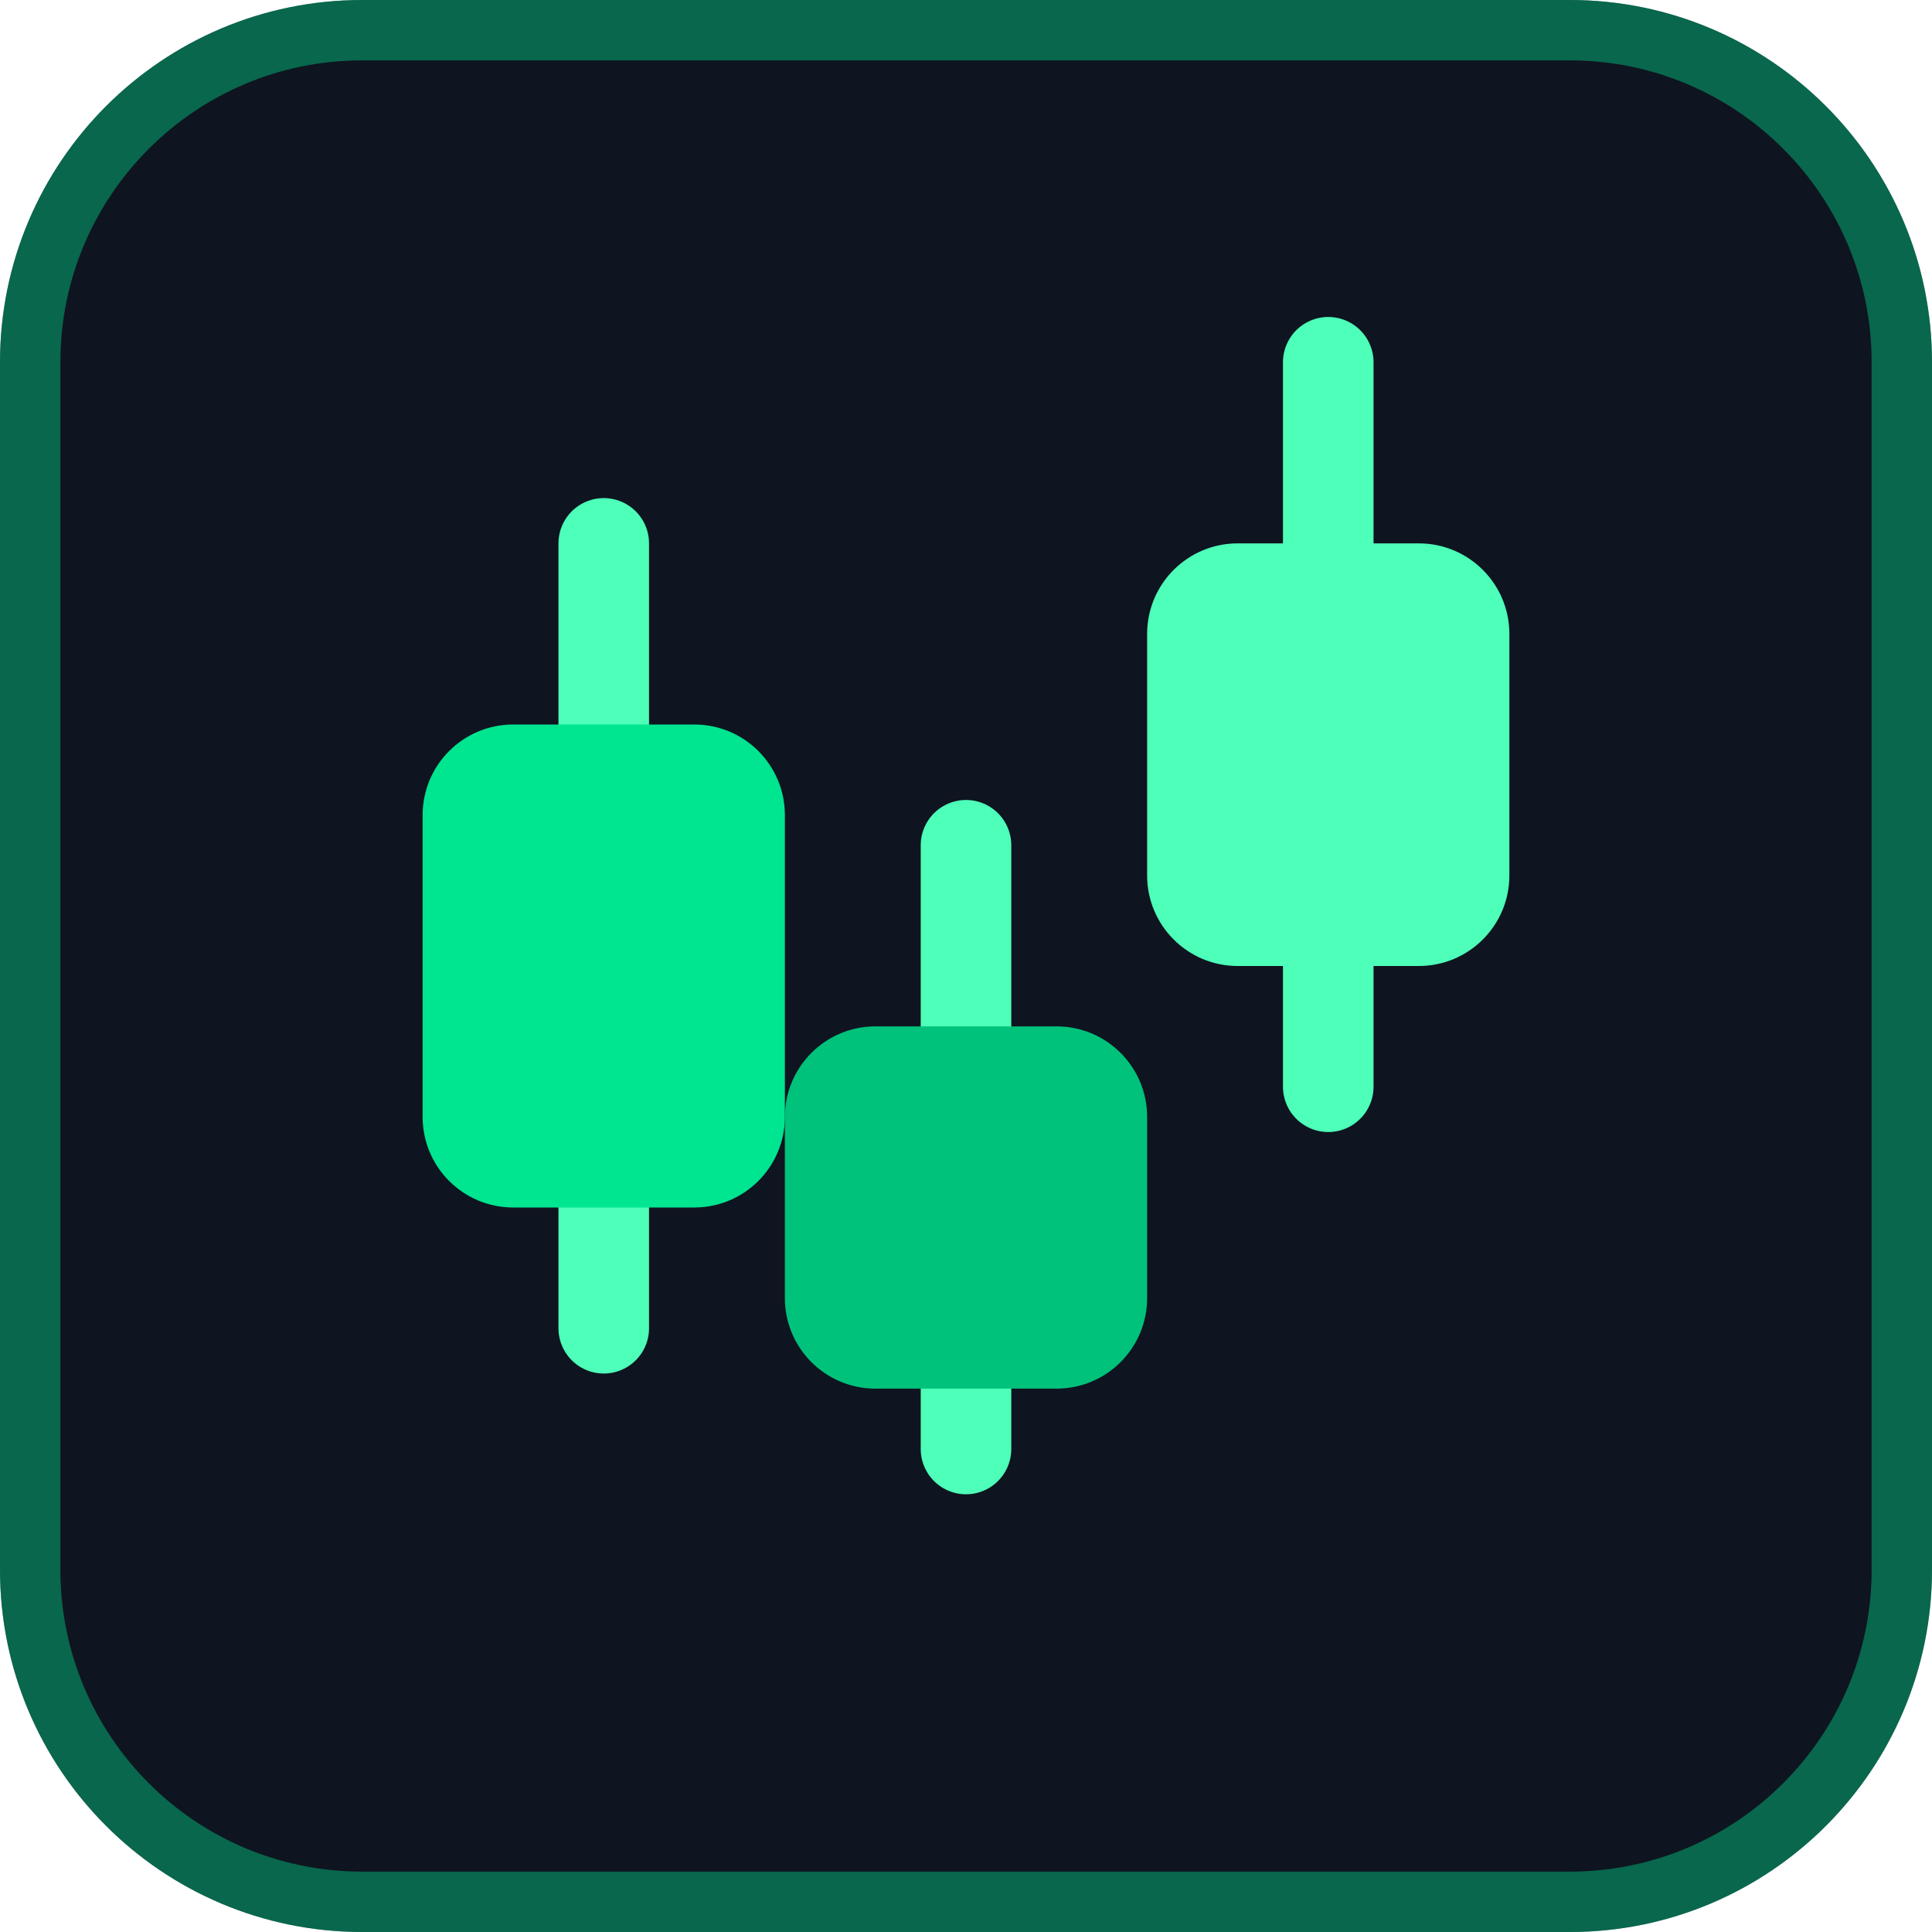
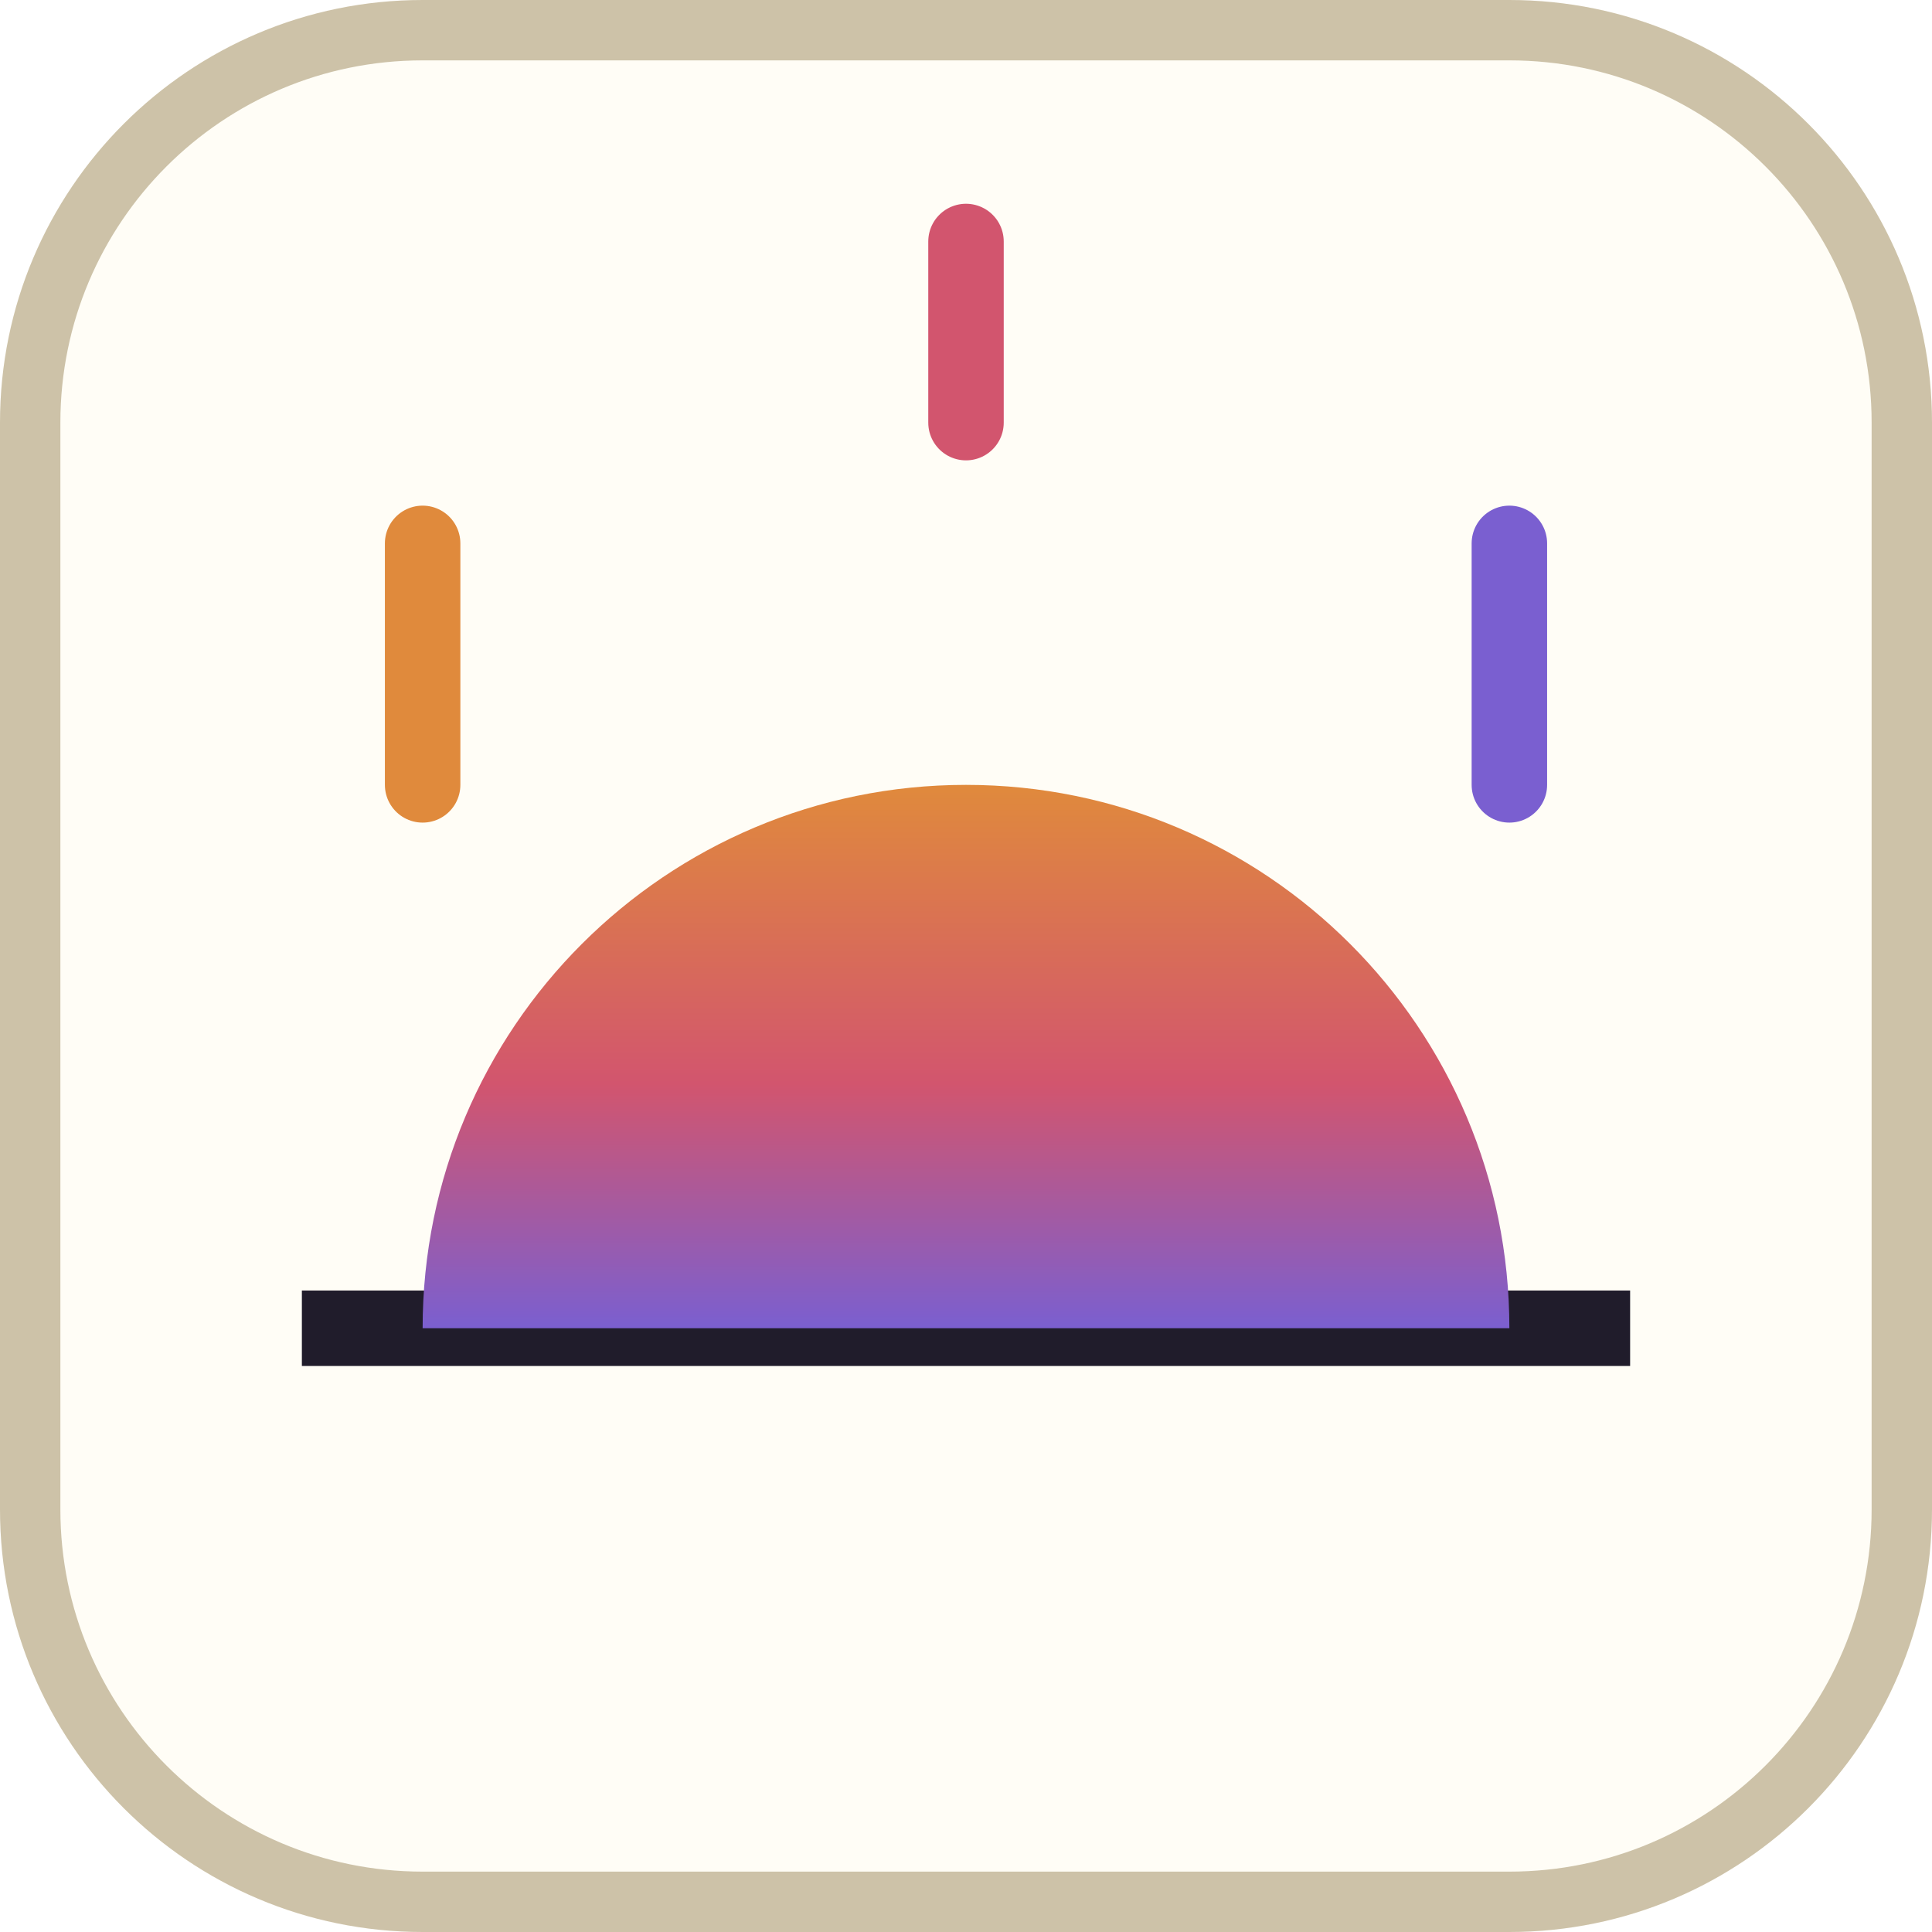
<svg xmlns="http://www.w3.org/2000/svg" viewBox="0 0 64 64">
-   <rect width="64" height="64" rx="12" fill="#0e1420" />
-   <rect x="1" y="1" width="62" height="62" rx="11" fill="none" stroke="rgba(0,229,143,0.4)" stroke-width="2" />
-   <line x1="20" y1="18" x2="20" y2="44" stroke="#4dffb8" stroke-width="3" stroke-linecap="round" />
-   <line x1="32" y1="28" x2="32" y2="48" stroke="#4dffb8" stroke-width="3" stroke-linecap="round" />
-   <line x1="44" y1="12" x2="44" y2="36" stroke="#4dffb8" stroke-width="3" stroke-linecap="round" />
-   <rect x="14" y="24" width="12" height="16" rx="3" fill="#00e58f" />
-   <rect x="26" y="34" width="12" height="12" rx="3" fill="#00c27b" />
-   <rect x="38" y="18" width="12" height="14" rx="3" fill="#4dffb8" />
+   <defs>
+     <linearGradient id="dusk" x1="0" y1="0" x2="0" y2="1">
+       <stop offset="0" stop-color="#e08a3c" />
+       <stop offset="0.55" stop-color="#d2556e" />
+       <stop offset="1" stop-color="#7a5fd0" />
+     </linearGradient>
+   </defs>
+   <rect width="64" height="64" rx="14" fill="#fffdf6" />
+   <rect x="1" y="1" width="62" height="62" rx="13" fill="none" stroke="#cdc2a8" stroke-width="2" />
+   <line x1="10" y1="44" x2="54" y2="44" stroke="#201c2b" stroke-width="2.5" />
+   <path d="M14 44 A 18 18 0 0 1 50 44 Z" fill="url(#dusk)" />
+   <line x1="14" y1="26" x2="14" y2="18" stroke="#e08a3c" stroke-width="2.5" stroke-linecap="round" />
+   <line x1="32" y1="14" x2="32" y2="8" stroke="#d2556e" stroke-width="2.5" stroke-linecap="round" />
+   <line x1="50" y1="26" x2="50" y2="18" stroke="#7a5fd0" stroke-width="2.5" stroke-linecap="round" />
</svg>
